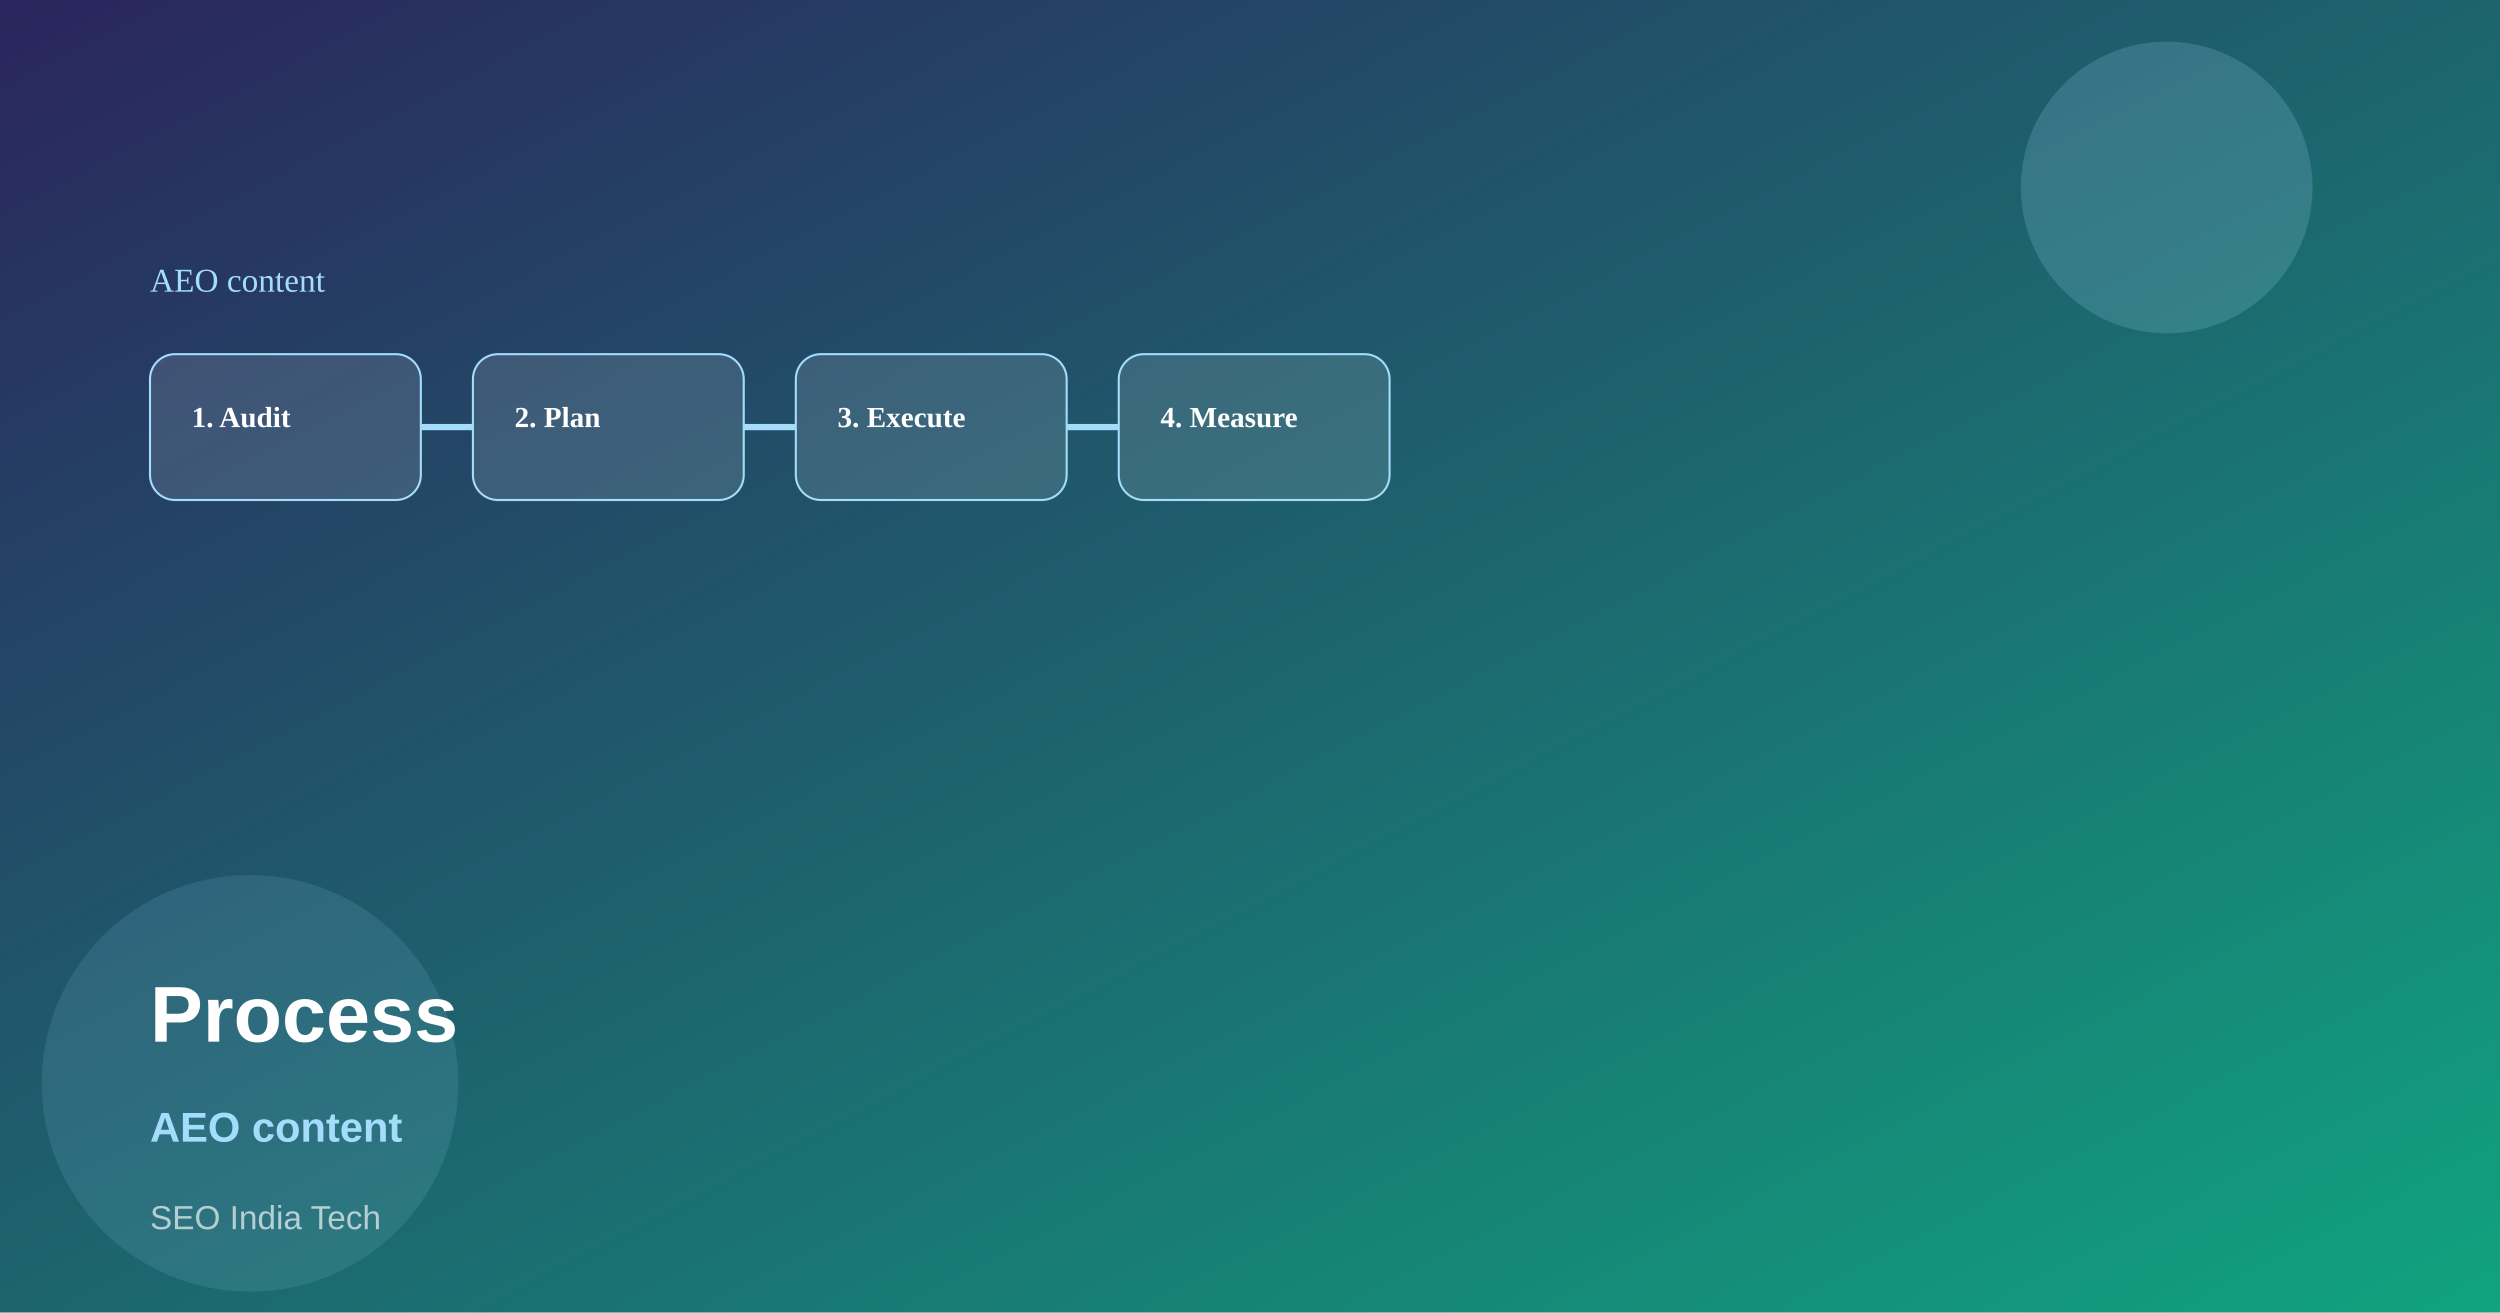
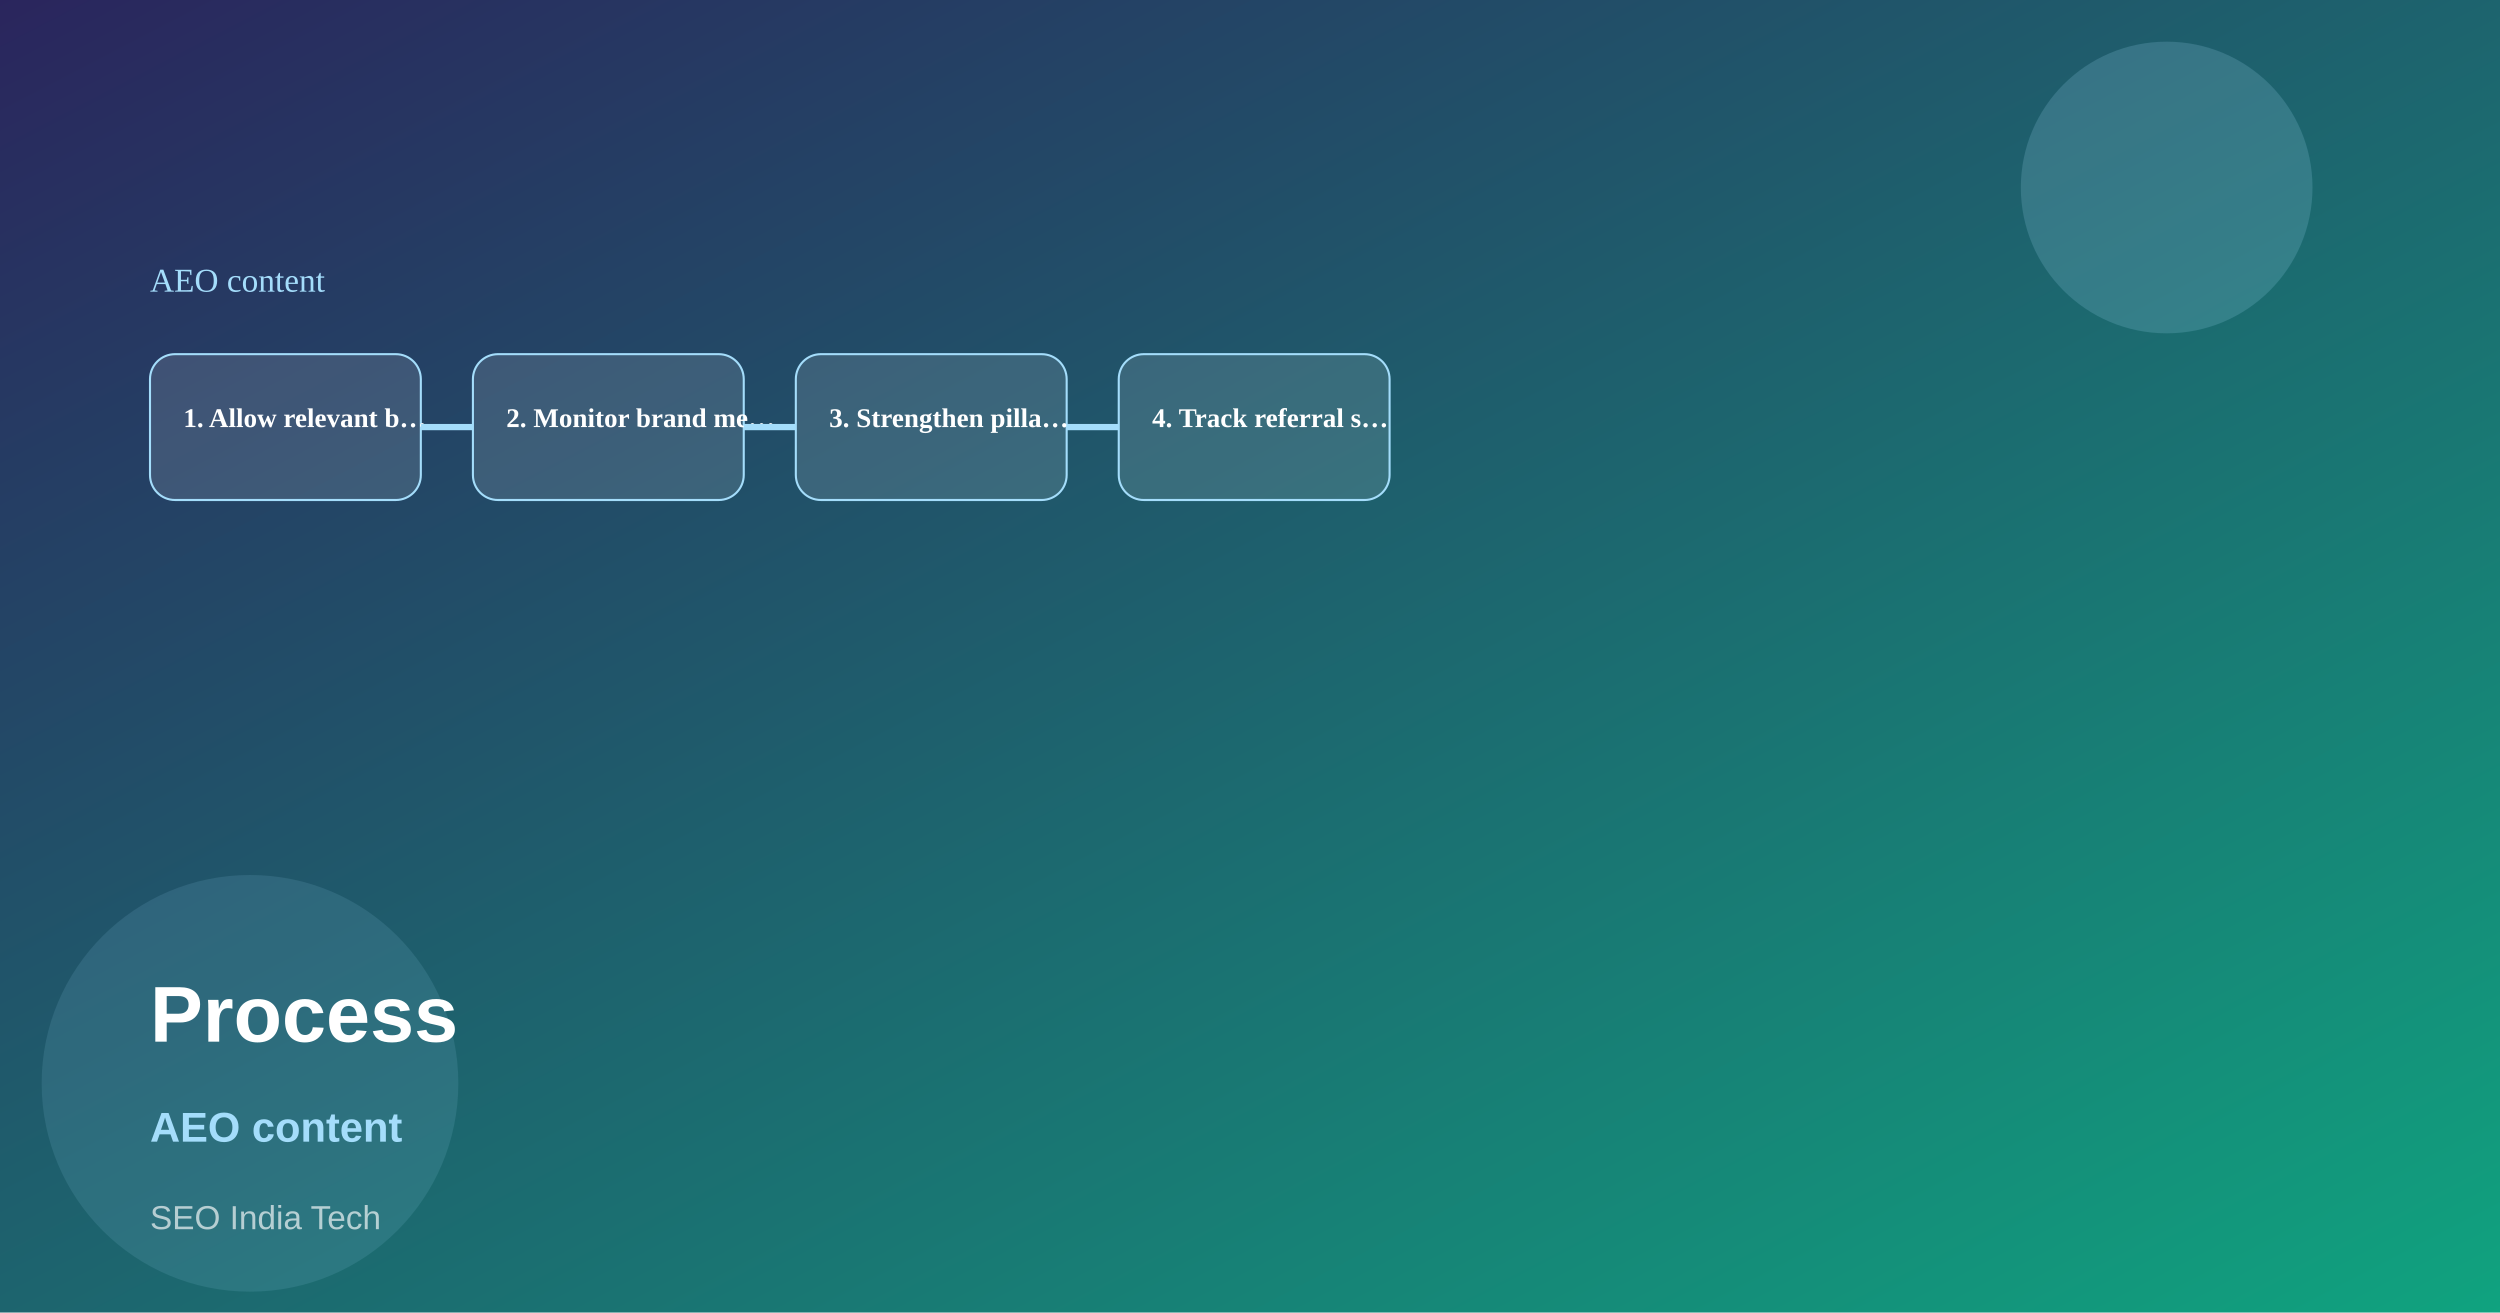
<svg xmlns="http://www.w3.org/2000/svg" width="1200" height="630" viewBox="0 0 1200 630" role="img" aria-label="Process">
  <defs>
    <linearGradient id="bg-process-chatgpt-seo-ai-search-organic-traffic" x1="0%" y1="0%" x2="100%" y2="100%">
      <stop offset="0%" stop-color="#2A255D" />
      <stop offset="100%" stop-color="#10A37F" />
    </linearGradient>
    <filter id="shadow-process-chatgpt-seo-ai-search-organic-traffic" x="-20%" y="-20%" width="140%" height="140%">
      <feDropShadow dx="0" dy="8" stdDeviation="12" flood-color="#000" flood-opacity="0.25" />
    </filter>
  </defs>
  <rect width="1200" height="630" fill="url(#bg-process-chatgpt-seo-ai-search-organic-traffic)" />
  <circle cx="1040" cy="90" r="70" fill="#A4DDFB" opacity="0.18" />
  <circle cx="120" cy="520" r="100" fill="#A4DDFB" opacity="0.12" />
  <g>
    <rect x="72" y="170" width="130" height="70" rx="12" fill="rgba(255,255,255,0.12)" stroke="#A4DDFB" />
-     <text x="92" y="205" fill="#ffffff" font-size="14" font-weight="700">1. Audit</text>
+     <text x="88" y="205" fill="#ffffff" font-size="13" font-weight="700">1. Allow relevant b…</text>
    <line x1="202" y1="205" x2="227" y2="205" stroke="#A4DDFB" stroke-width="3" />
  </g>
  <g>
    <rect x="227" y="170" width="130" height="70" rx="12" fill="rgba(255,255,255,0.12)" stroke="#A4DDFB" />
-     <text x="247" y="205" fill="#ffffff" font-size="14" font-weight="700">2. Plan</text>
+     <text x="243" y="205" fill="#ffffff" font-size="13" font-weight="700">2. Monitor brand me…</text>
    <line x1="357" y1="205" x2="382" y2="205" stroke="#A4DDFB" stroke-width="3" />
  </g>
  <g>
    <rect x="382" y="170" width="130" height="70" rx="12" fill="rgba(255,255,255,0.12)" stroke="#A4DDFB" />
-     <text x="402" y="205" fill="#ffffff" font-size="14" font-weight="700">3. Execute</text>
+     <text x="398" y="205" fill="#ffffff" font-size="13" font-weight="700">3. Strengthen pilla…</text>
    <line x1="512" y1="205" x2="537" y2="205" stroke="#A4DDFB" stroke-width="3" />
  </g>
  <g>
    <rect x="537" y="170" width="130" height="70" rx="12" fill="rgba(255,255,255,0.12)" stroke="#A4DDFB" />
-     <text x="557" y="205" fill="#ffffff" font-size="14" font-weight="700">4. Measure</text>
+     <text x="553" y="205" fill="#ffffff" font-size="13" font-weight="700">4. Track referral s…</text>
  </g>
  <text x="72" y="140" fill="#A4DDFB" font-size="16">AEO content</text>
  <text x="72" y="500" fill="#ffffff" font-family="Arial,Helvetica,sans-serif" font-size="38" font-weight="700">Process</text>
  <text x="72" y="548" fill="#A4DDFB" font-family="Arial,Helvetica,sans-serif" font-size="20" font-weight="600">AEO content</text>
  <text x="72" y="590" fill="rgba(255,255,255,0.65)" font-family="Arial,Helvetica,sans-serif" font-size="16">SEO India Tech</text>
</svg>
